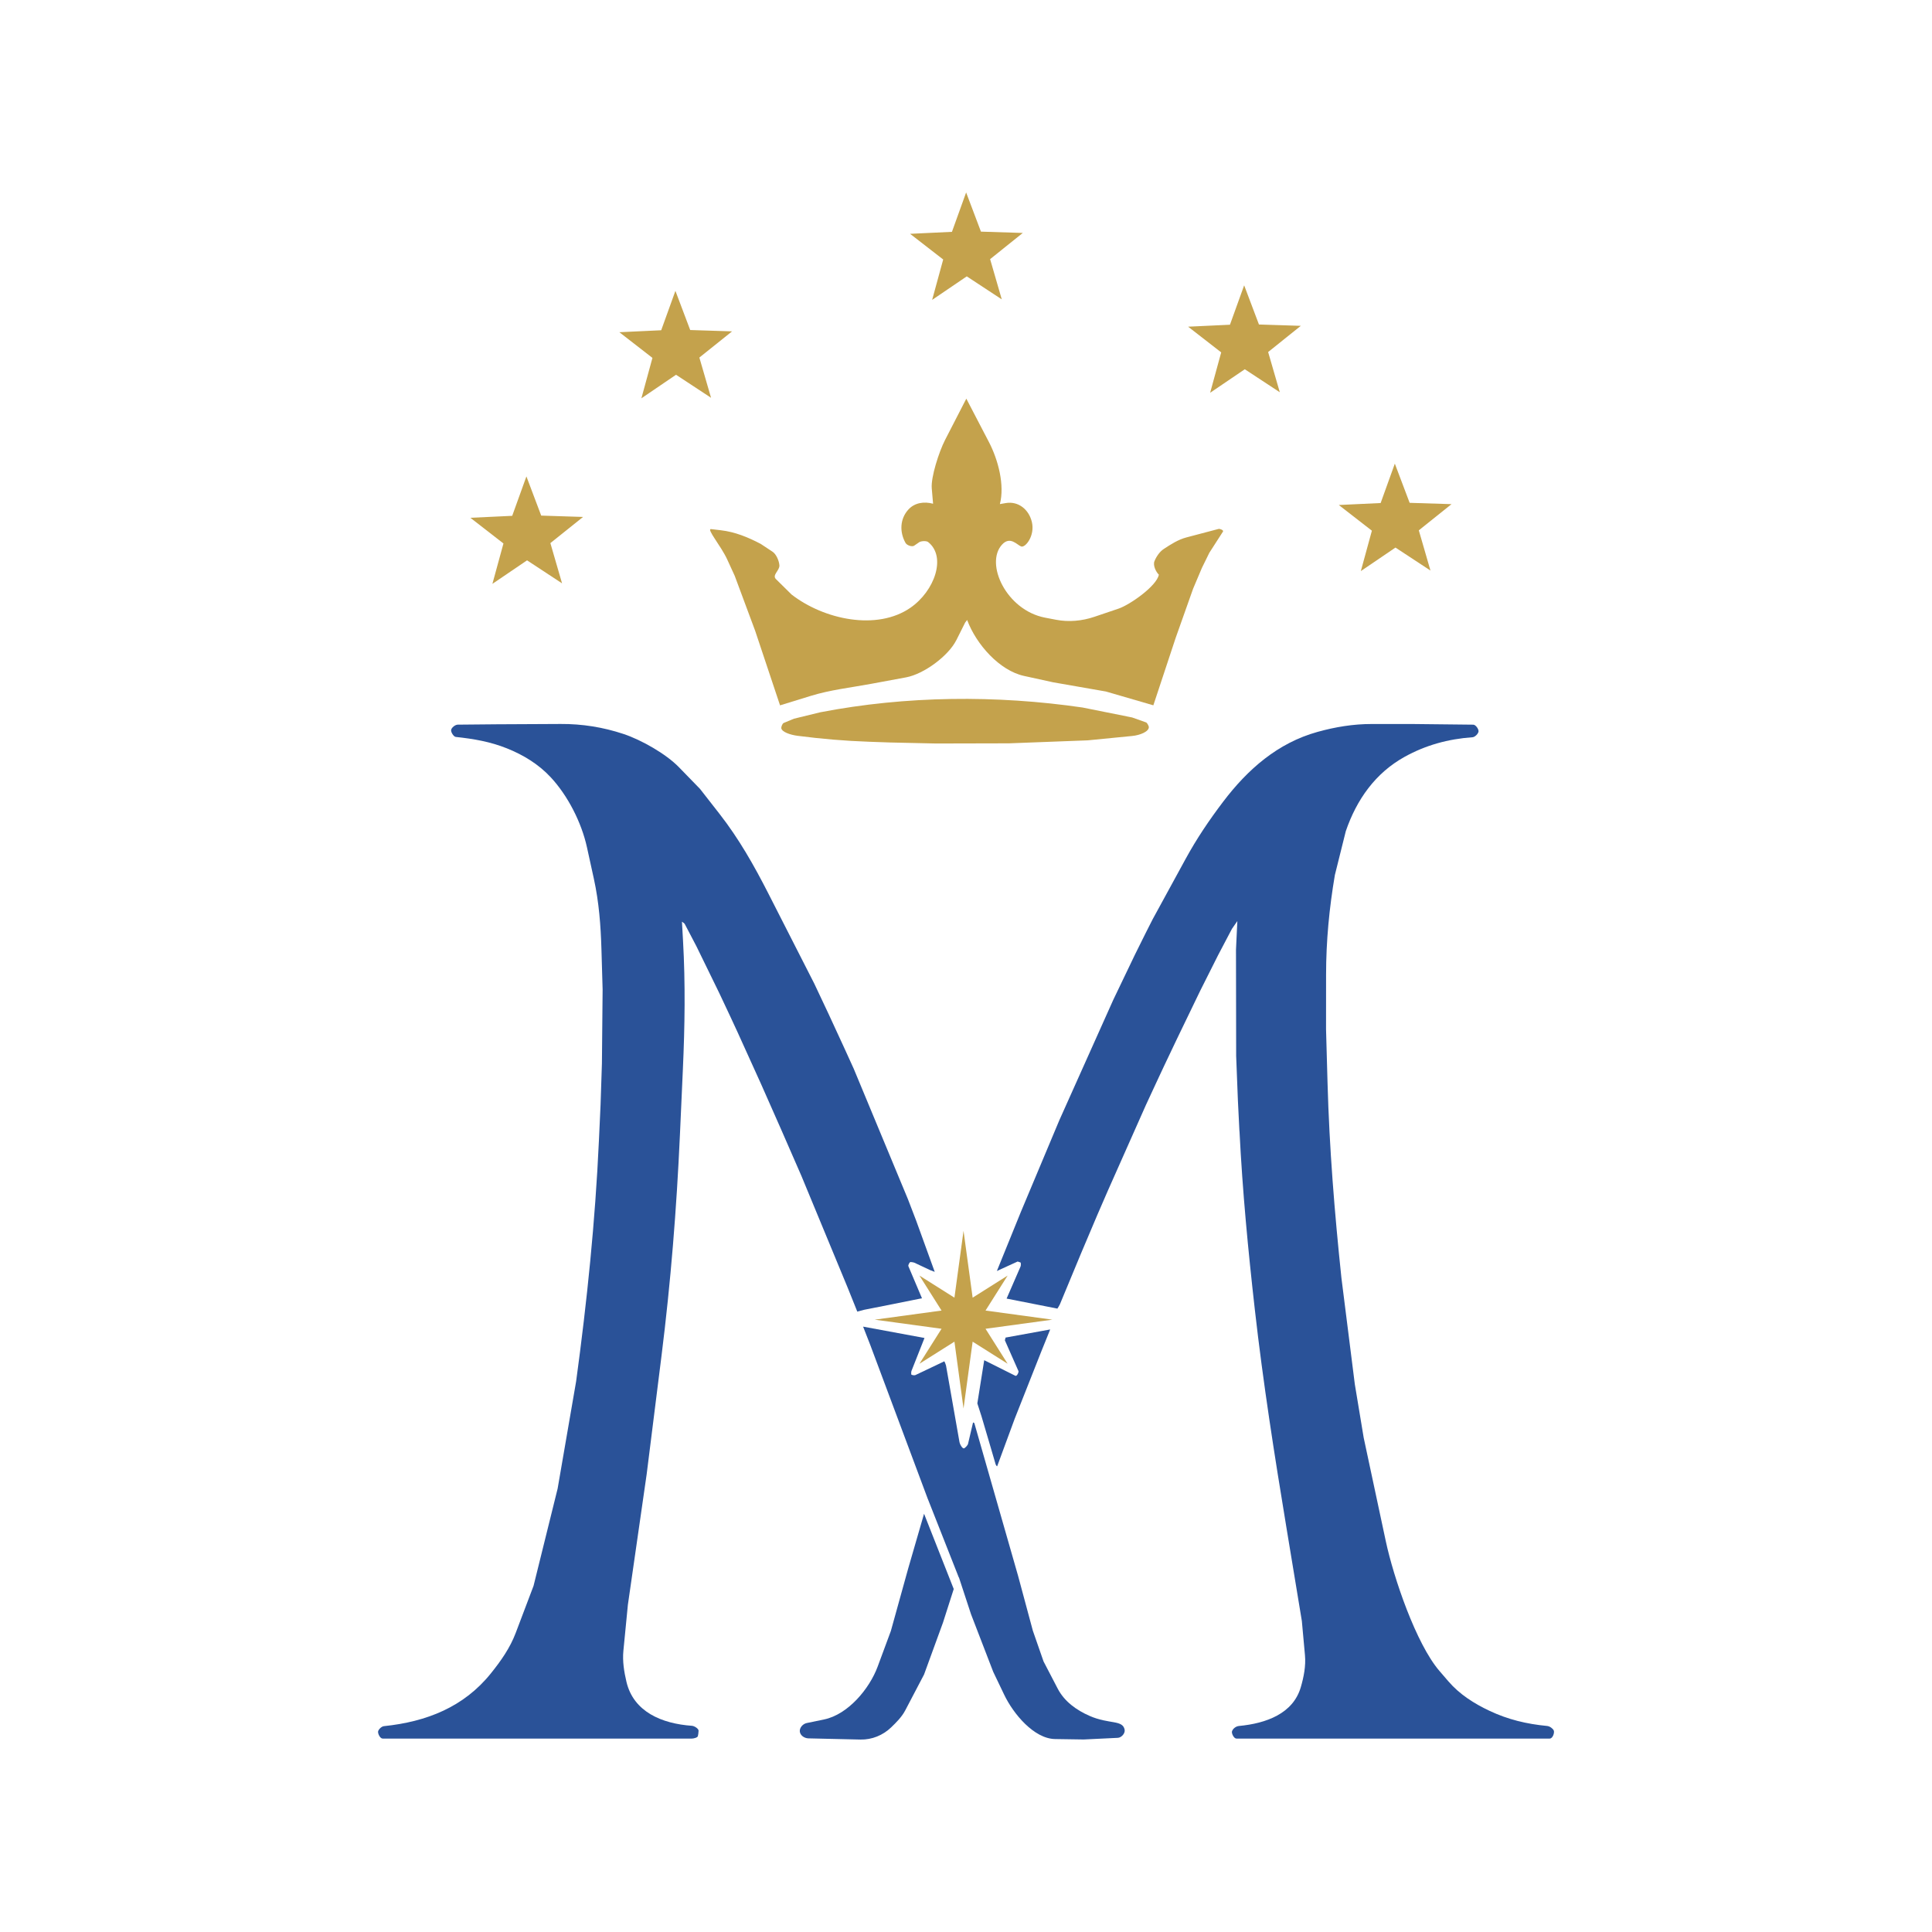
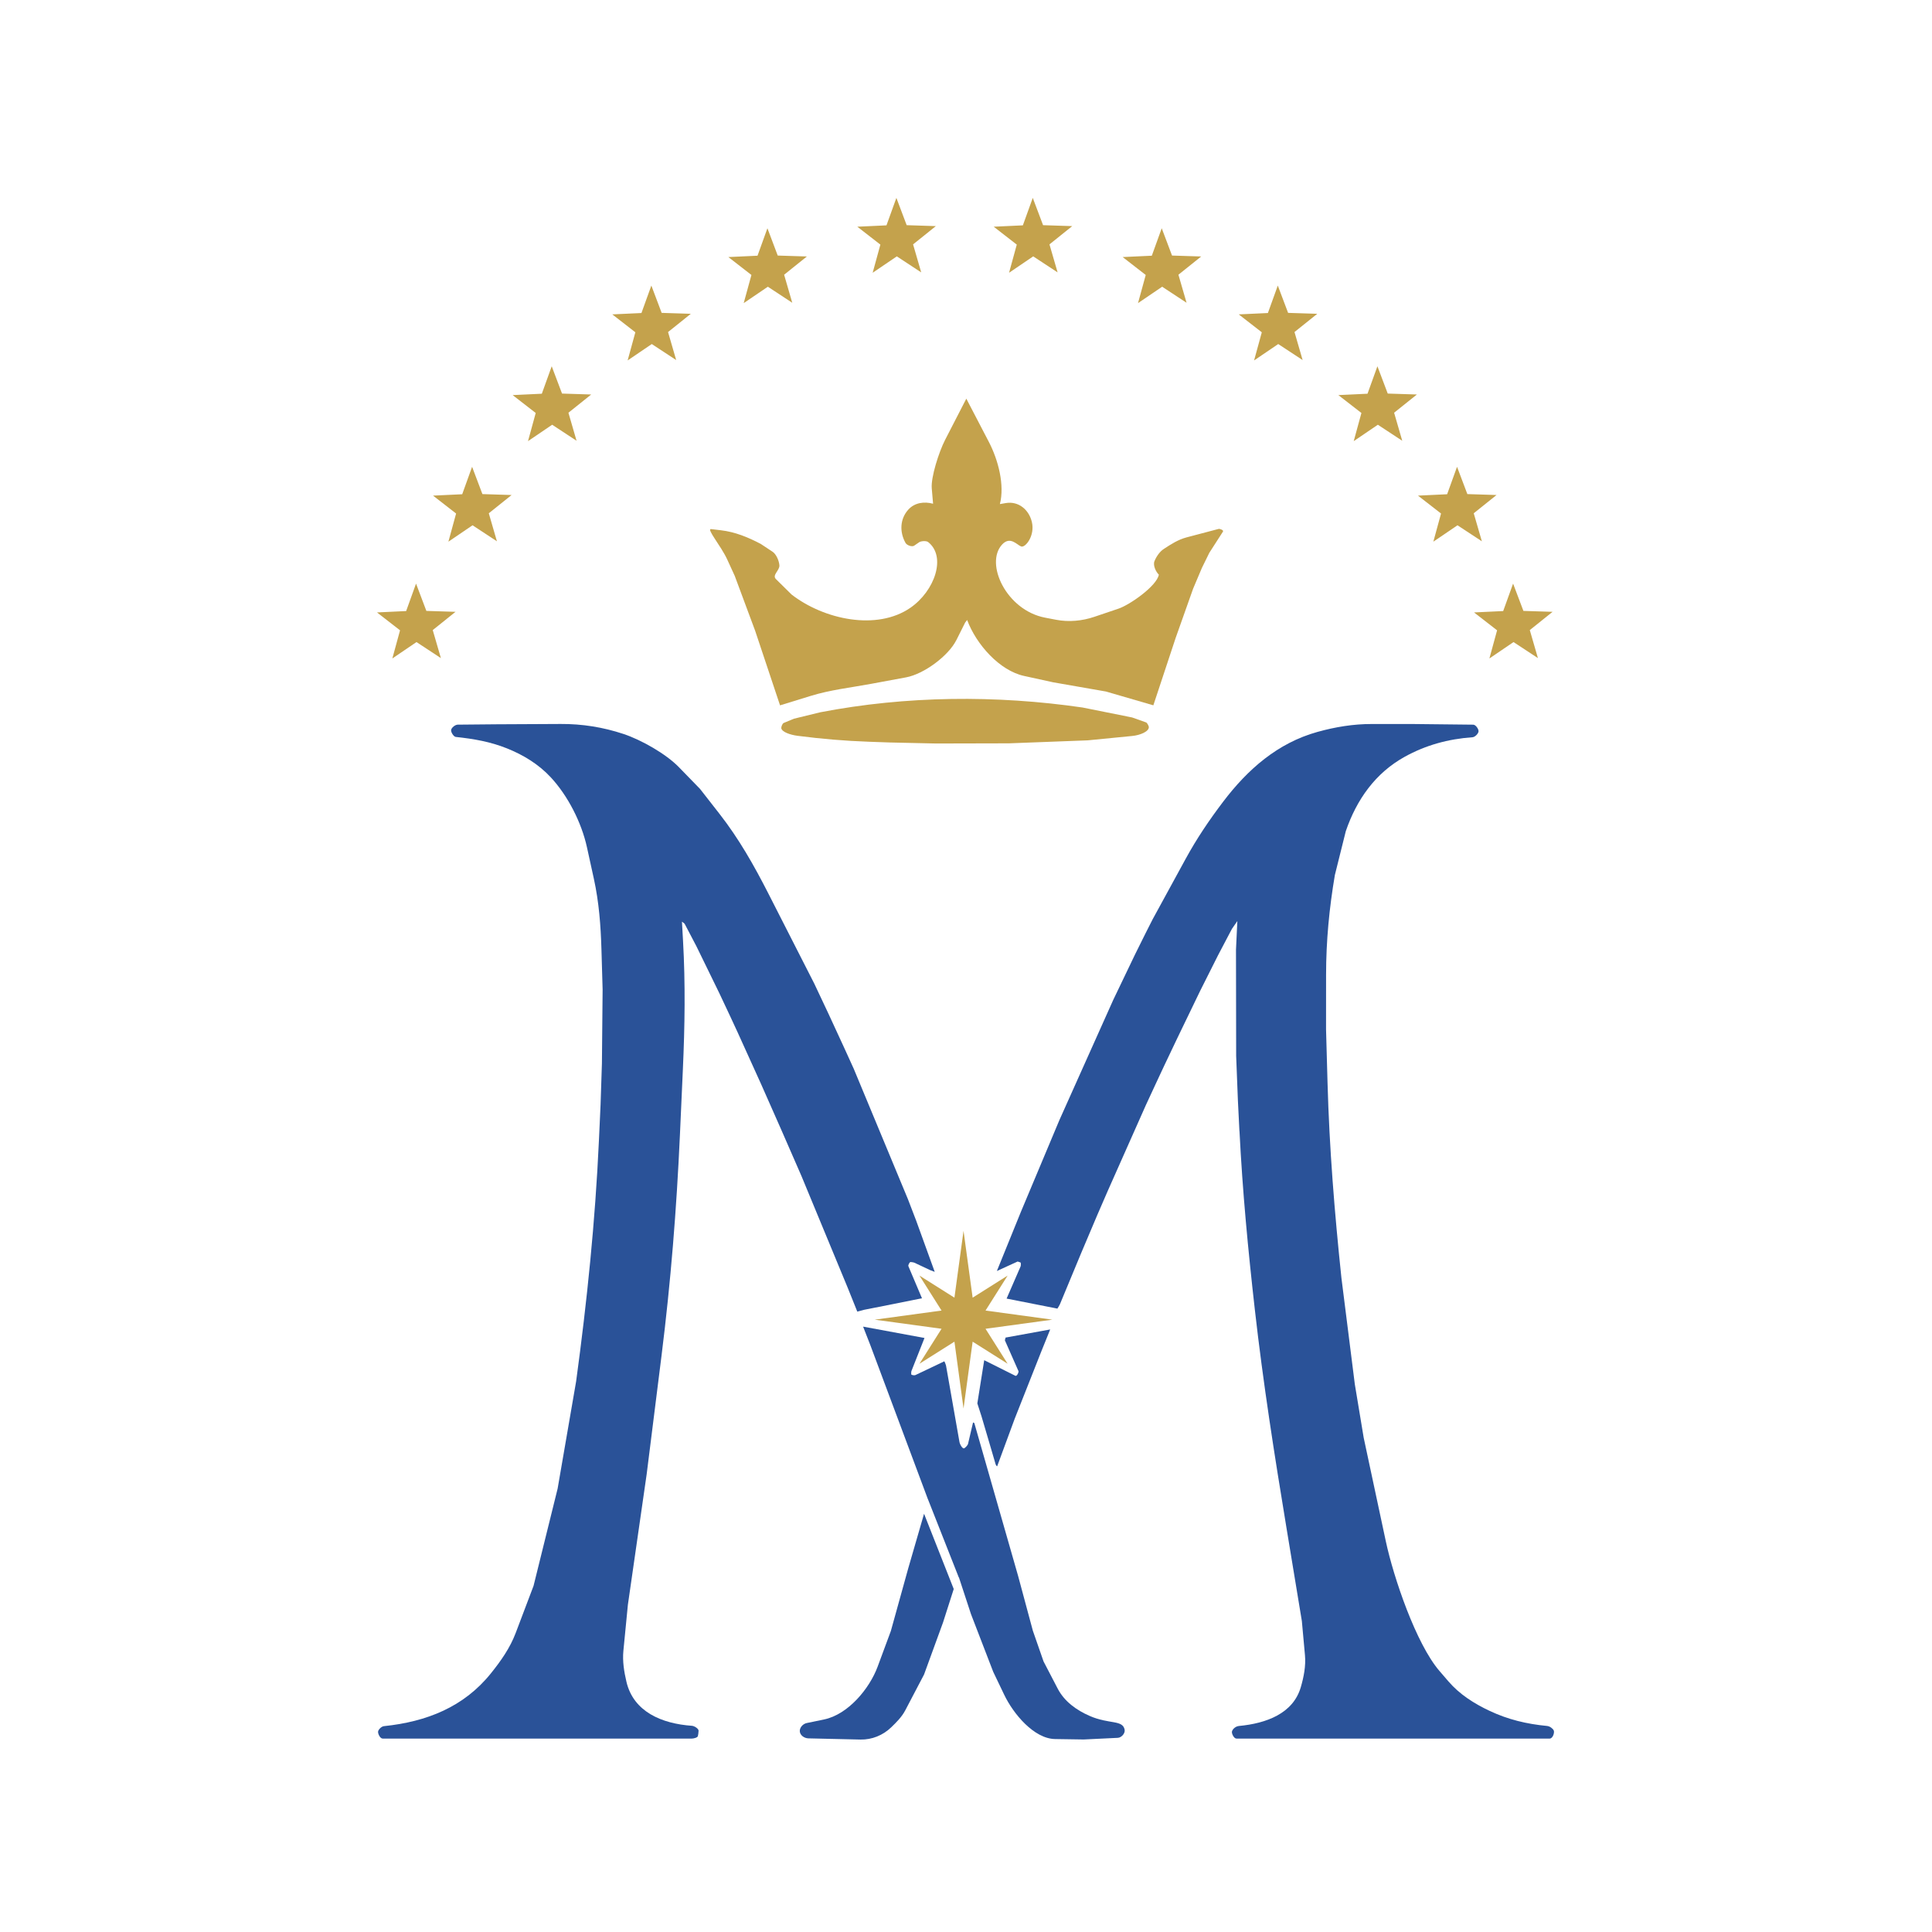
<svg xmlns="http://www.w3.org/2000/svg" id="AB2-ic-marian-m" viewBox="0 0 1024 1024">
  <g id="m-marian-blue">
    <g id="crown-stars-accent">
-       <path d="M506.81,339.39c-4.06,8.11-16.96,17.85-26.61,19.63l-18.57,3.44c-10.84,2.01-21.53,3.17-31.96,6.39l-16.23,5-13.18-39.49-10.83-29.12-3.98-8.69c-3.32-7.25-11.22-16.42-8.54-16.11l5.13.6c7.59.89,14.44,3.71,21.16,7.24l6.28,4.15c1.91,1.26,3.46,4.77,3.62,7.24.17,2.67-3.99,5.14-1.85,7.25l8.3,8.19c17.22,13.33,45.21,19.29,62.97,7.03,12.96-8.95,19.21-27.15,9.4-34.85-.95-.74-3.75-.57-4.71.09l-2.7,1.85c-1.04.72-3.79-.1-4.57-1.49-3.25-5.8-2.95-12.77,1.51-17.66,3.39-3.71,8.4-4.36,13.1-3.09l-.7-8.18c-.5-5.86,3.8-19.3,7.06-25.64l11.26-21.87,11.93,22.9c5.03,9.65,8.45,22.95,5.86,32.98l3.06-.53c6.81-1.18,12.31,3.46,13.88,9.96,1.78,7.36-3.48,13.83-5.66,13.03s-5.82-5.67-10.11-1.02c-9.27,10.04,2.21,34.8,22.77,38.75l5.84,1.12c6.72,1.29,13.77.64,20.25-1.55l12.86-4.35c5.98-2.02,20.3-12.01,21.36-18.01-1.41-1.31-3.27-4.86-2.3-7.2,1.03-2.49,2.79-5.03,4.89-6.4,3.85-2.53,7.67-4.99,12.04-6.14l17.01-4.49c.71-.19,2.82.66,2.37,1.37l-7.25,11.27-3.94,8.02-4.64,10.97-9.25,26.08-11.84,35.77-25.12-7.31-28.01-4.89-15.44-3.38c-12.93-2.83-25.29-16.65-30.12-29.64l-1.04,1.32-4.74,9.47Z" fill="#c4a24c" />
+       <path d="M506.81,339.39c-4.06,8.11-16.96,17.85-26.61,19.63l-18.57,3.44c-10.84,2.01-21.53,3.17-31.96,6.39l-16.23,5-13.18-39.49-10.83-29.12-3.98-8.69c-3.32-7.25-11.22-16.42-8.54-16.11l5.13.6c7.59.89,14.44,3.71,21.16,7.24l6.28,4.15c1.91,1.26,3.46,4.77,3.62,7.24.17,2.67-3.99,5.14-1.85,7.25l8.3,8.19c17.22,13.33,45.21,19.29,62.97,7.03,12.96-8.95,19.21-27.15,9.4-34.85-.95-.74-3.75-.57-4.71.09l-2.7,1.85c-1.04.72-3.79-.1-4.57-1.49-3.25-5.8-2.95-12.77,1.51-17.66,3.39-3.71,8.4-4.36,13.1-3.09l-.7-8.18c-.5-5.86,3.8-19.3,7.06-25.64l11.26-21.87,11.93,22.9c5.03,9.65,8.45,22.95,5.86,32.98l3.06-.53c6.81-1.18,12.31,3.46,13.88,9.96,1.78,7.36-3.48,13.83-5.66,13.03-2.24-.82-5.82-5.67-10.11-1.02-9.27,10.04,2.21,34.8,22.77,38.75l5.84,1.12c6.72,1.29,13.77.64,20.25-1.55l12.86-4.35c5.98-2.02,20.3-12.01,21.36-18.01-1.41-1.31-3.27-4.86-2.3-7.2,1.03-2.49,2.79-5.03,4.89-6.4,3.85-2.53,7.67-4.99,12.04-6.14l17.01-4.49c.71-.19,2.82.66,2.37,1.37l-7.25,11.27-3.94,8.02-4.64,10.97-9.25,26.08-11.84,35.77-25.12-7.31-28.01-4.89-15.44-3.38c-12.93-2.83-25.29-16.65-30.12-29.64l-1.04,1.32-4.74,9.47Z" fill="#c4a24c" />
      <path d="M534.82,393.98l-38.79.09-24.32-.54-11.17-.39c-12.82-.45-25.07-1.5-37.84-3.15-3.93-.51-8.3-2.05-8.6-4.04-.1-.67.6-2.48,1.24-2.75l5.43-2.26,13.96-3.41c45.43-8.77,93.29-9.2,139.07-2.53l26.29,5.28,7.37,2.62c.54.19,1.4,1.82,1.44,2.4.18,2.39-4.56,4.37-8.79,4.78l-23.61,2.32-41.68,1.58Z" fill="#c4a24c" />
      <polygon points="534.06 722.81 515.52 711.11 510.69 746.53 505.87 711.11 487.33 722.81 499.04 704.28 463.62 699.45 499.04 694.62 487.33 676.09 505.87 687.79 510.69 652.37 515.52 687.79 534.06 676.09 522.35 694.62 557.77 699.45 522.35 704.28 534.06 722.81" fill="#c4a24c" />
-       <polygon points="297.9 309.18 279.35 296.99 260.98 309.46 266.84 288.05 249.31 274.44 271.48 273.4 279.01 252.51 286.85 273.28 309.04 273.99 291.71 287.86 297.9 309.18" fill="#c4a24c" />
-       <polygon points="376.87 210.83 358.31 198.63 339.95 211.11 345.81 189.69 328.27 176.08 350.45 175.04 357.98 154.16 365.82 174.92 388.01 175.63 370.68 189.51 376.87 210.83" fill="#c4a24c" />
-       <polygon points="758.18 302.41 739.63 290.22 721.27 302.69 727.13 281.28 709.59 267.66 731.77 266.62 739.29 245.74 747.14 266.51 769.33 267.21 752 281.09 758.18 302.41" fill="#c4a24c" />
-       <polygon points="678.32 207.9 659.77 195.71 641.4 208.18 647.26 186.77 629.73 173.15 651.9 172.11 659.43 151.23 667.27 171.99 689.46 172.7 672.14 186.58 678.32 207.9" fill="#c4a24c" />
-       <polygon points="530.96 158.67 512.41 146.48 494.05 158.95 499.91 137.54 482.37 123.93 504.55 122.88 512.07 102 519.92 122.77 542.1 123.47 524.78 137.35 530.96 158.67" fill="#c4a24c" />
+       <g id="Stars">
+         <polygon id="Left_Star" data-name="Left Star" points="233.68 348.81 220.75 340.31 207.95 349 212.03 334.08 199.81 324.6 215.27 323.87 220.51 309.32 225.98 323.79 241.44 324.28 229.36 333.95 233.68 348.81" fill="#c4a24c" />
+         <polygon points="263.38 286.9 250.46 278.41 237.66 287.1 241.74 272.18 229.52 262.69 244.98 261.96 250.22 247.41 255.69 261.88 271.15 262.37 259.07 272.05 263.38 286.9" fill="#c4a24c" />
+         <polygon points="305.59 233.62 292.66 225.12 279.86 233.81 283.94 218.89 271.72 209.41 287.18 208.68 292.42 194.13 297.89 208.6 313.35 209.09 301.28 218.76 305.59 233.62" fill="#c4a24c" />
+         <polygon points="358.39 190.84 345.46 182.35 332.66 191.04 336.75 176.12 324.53 166.63 339.98 165.91 345.23 151.35 350.69 165.83 366.15 166.32 354.08 175.99 358.39 190.84" fill="#c4a24c" />
+         <polygon points="419.91 160.47 406.98 151.97 394.18 160.66 398.27 145.74 386.05 136.25 401.5 135.53 406.75 120.98 412.21 135.45 427.67 135.94 415.6 145.61 419.91 160.47" fill="#c4a24c" />
+         <polygon points="488.26 144.37 475.33 135.88 462.53 144.57 466.62 129.65 454.4 120.16 469.85 119.44 475.1 104.88 480.56 119.35 496.02 119.85 483.95 129.52 488.26 144.37" fill="#c4a24c" />
+         <polygon points="560.55 144.37 547.62 135.88 534.82 144.57 538.91 129.65 526.69 120.16 542.14 119.44 547.39 104.88 552.85 119.35 568.31 119.85 556.24 129.52 560.55 144.37" fill="#c4a24c" />
+         <polygon points="628.9 160.47 615.97 151.97 603.17 160.66 607.26 145.74 595.04 136.25 610.49 135.53 615.74 120.98 621.2 135.45 636.66 135.94 624.59 145.61 628.9 160.47" fill="#c4a24c" />
+         <polygon points="690.42 190.84 677.49 182.35 664.69 191.04 668.78 176.12 656.56 166.63 672.01 165.91 677.26 151.35 682.72 165.83 698.18 166.32 686.11 175.99 690.42 190.84" fill="#c4a24c" />
+         <polygon points="743.22 233.62 730.29 225.12 717.5 233.81 721.58 218.89 709.36 209.41 724.81 208.68 730.06 194.13 735.53 208.6 750.99 209.09 738.91 218.76 743.22 233.62" fill="#c4a24c" />
+         <polygon points="785.42 286.9 772.5 278.41 759.7 287.1 763.78 272.18 751.56 262.69 767.01 261.96 772.26 247.41 777.73 261.88 793.19 262.37 781.11 272.05 785.42 286.9" fill="#c4a24c" />
+         <polygon id="Right_Star" data-name="Right Star" points="815.13 348.81 802.2 340.31 789.41 349 793.49 334.08 781.27 324.6 796.72 323.87 801.97 309.32 807.44 323.79 822.9 324.28 810.82 333.95 815.13 348.81" fill="#c4a24c" />
+       </g>
    </g>
    <g id="m-letterform">
      <path d="M656.92,599.48l-.81-16.23-.92-23.56-.09-56.35.72-15.16-2.88,4.15-7.32,13.92-9.46,18.82-12.24,25.34-7.06,14.84-4.01,8.59-5.48,11.81-20.22,45.51-5.47,12.6-8.64,20.4-11.28,27.17c-.24.58-1.14,2.01-1.33,2.26l-9.81-1.94-17.1-3.37,7.39-17c.21-.47.28-2.05-.08-2.17l-1.45-.48-11.02,5.03,12.72-31.32,20.4-48.62,28.58-63.79,11.45-23.88,5.71-11.5,3.72-7.34,17.45-31.95c5.87-10.76,12.49-20.55,19.87-30.29,13.07-17.24,28.93-31.16,49.99-37.03,9.48-2.64,19-4.21,28.81-4.2h21.46s32.31.35,32.31.35c1.29.01,2.87,2.23,2.83,3.51-.04,1.15-1.81,3.05-3.17,3.15-12.93.93-24.81,4.17-36.04,10.4-15.49,8.59-25.44,22.7-31.15,39.39l-5.79,23.23c-2.98,17.57-4.65,34.89-4.66,52.79l-.02,29.02.79,28.33c.97,34.82,3.71,68.7,7.36,103.4l7.11,56.41,4.69,28.28,11.71,54.81c4.15,19.42,16.07,54.44,28.44,68.82l4.73,5.5c5.95,6.92,13.62,11.79,21.91,15.69,9.67,4.55,19.6,6.95,30.4,7.97,1.42.13,3.02,1.31,3.54,2.36s-.44,4.33-2.15,4.33h-166.02c-1.37,0-2.64-2.75-2.37-3.76.37-1.39,1.99-2.76,3.74-2.92,14.38-1.36,28.66-6.54,32.74-20.56,1.58-5.42,2.73-11.22,2.21-16.92l-1.65-18.14-8.15-49.37c-6.4-38.73-12.36-76.69-16.77-115.69-3.57-31.59-6.53-62.45-8.14-94.66Z" fill="#2a5298" />
      <path d="M520.21,750.65l-2.2-6.82,3.64-22.89,16.51,8.25c.9.45,2.08-2.35,1.56-2.68l-7.12-16.13.38-1.44,17.94-3.26,5.7-1.04-4.63,11.46-14.18,35.87-8.68,23.53-.59,1.59c-.12.31-.73-.62-.85-1.03l-3.23-11.01-4.25-14.4Z" fill="#2a5298" />
      <path d="M361.45,488.55l.57,10.09c1.29,22.84.95,45.21-.08,68.1l-1.56,34.66c-1.78,39.42-4.86,78.05-9.76,117.16l-7.87,62.78-9.96,69.24-2.38,24.38c-.54,5.53.37,11.13,1.63,16.47,3.76,15.89,18.76,22.16,34.73,23.28,1.26.09,3.55,1.52,3.49,2.64s-.2,2.29-.39,2.88c-.24.74-2.17,1.27-3.35,1.27l-163.69-.02c-1.44,0-2.62-2.72-2.43-3.77s1.77-2.67,3.08-2.81c22.71-2.35,42.4-10.18,56.72-28,5.31-6.61,10.12-13.44,13.12-21.37l9.48-25.02,12.75-51.5,9.81-56.86c5.8-42.65,10.11-84.7,12.08-127.62l.87-18.95.72-21.95.37-39.17-.62-21.21c-.37-12.73-1.31-25.12-4.03-37.53l-3.66-16.68c-2.85-13.01-10.09-27.33-19.28-37.16-6.44-6.89-14.43-11.75-23.15-15.24-8.82-3.53-17.53-5.03-27.08-6.05-1.15-.12-2.65-2.54-2.47-3.68.2-1.27,2.16-2.82,3.52-2.83l20.55-.19,34-.17c11.38-.06,22.46,1.7,33.26,5.29,9.63,3.2,22.6,10.63,29.37,17.59l11.2,11.52,10.35,13.25c10.27,13.16,18.3,27.33,25.92,42.28l24.31,47.7,7.55,16.02,8.17,17.7,5.18,11.37,28.74,69.17,4.38,11.41,9.81,27.09-2.34-.89-8.36-3.92c-.47-.22-1.68-.4-2.1-.4-.55-.01-1.38,1.68-1.16,2.2l6.58,15.54.63,1.48c.02.05-.64.12-1.21.23l-14.24,2.86-15.19,3-3.65.97-5.09-12.68-24.52-59.23-10.51-24.08-10.81-24.46-12.47-27.52-3.99-8.61-5.76-12.24-12.12-24.83-6.23-11.89c-.12-.23-1.56-1.24-1.39-1.09Z" fill="#2a5298" />
-       <path d="M596.09,916.8c-1.04-5.39-8.15-2.79-18.54-7.32-7.02-3.06-13.41-7.67-16.93-14.44l-7.52-14.45-5.67-16.29-7.83-29.09-23.19-80.96c-.18-.09-.49-.24-.67-.34l-2.67,11.4c-.16.68-1.73,2.46-2.31,2.36-.89-.16-2.02-2.22-2.2-3.25l-5.3-30.14-1.85-10.52c-.09-.51-.77-2.12-.89-2.24l-15.37,7.31c-.51.24-2.12,0-2.18-.42-.04-.28-.04-1.35.13-1.78l6.9-17.47-32.54-6.02,3.84,9.83,30.51,81.65h.02s16.36,41.49,16.36,41.49c.14-.02.22-.01.09.04l6.36,19.36,11.79,30.6,5.84,12.19c4.82,10.07,15.78,23.26,26.93,23.43l15.19.23,18.06-.87c1.92-.09,4-2.36,3.63-4.31Z" fill="#2a5298" />
-       <path d="M515.74,753.92h0c-.23-.12-.16-.08,0,0Z" fill="#2a5298" />
+       <g>
+         <path d="M596.09,916.8c-1.04-5.39-8.15-2.79-18.54-7.32-7.02-3.06-13.41-7.67-16.93-14.44l-7.52-14.45-5.67-16.29-7.83-29.09-23.19-80.96c-.18-.09-.49-.24-.67-.34l-2.67,11.4c-.16.68-1.73,2.46-2.31,2.36-.89-.16-2.02-2.22-2.2-3.25l-5.3-30.14-1.85-10.52c-.09-.51-.77-2.12-.89-2.24l-15.37,7.31c-.51.24-2.12,0-2.18-.42-.04-.28-.04-1.35.13-1.78l6.9-17.47-32.54-6.02,3.84,9.83,30.51,81.65h.02s16.36,41.49,16.36,41.49c.14-.02.22-.01.09.04l6.36,19.36,11.79,30.6,5.84,12.19c4.82,10.07,15.78,23.26,26.93,23.43l15.19.23,18.06-.87c1.92-.09,4-2.36,3.63-4.31Z" fill="#2a5298" />
+         <path d="M515.74,753.92h0c-.23-.12-.16-.08,0,0Z" fill="#2a5298" />
+       </g>
      <path d="M504.05,838.51h-.01s-14.27-36.19-14.27-36.19l-8.41,29.02-9.19,33.12-7,18.89c-4.37,11.79-15.72,25.38-28.41,28l-9.18,1.9c-2.05.42-3.84,2.46-3.67,4.43.18,2.06,2.31,3.64,4.61,3.69l27.53.63c6.1.14,11.94-2.29,16.25-6.43,2.83-2.72,5.67-5.56,7.49-9.02l9.98-19.03,10.04-27.53,5.69-17.78-1.46-3.7Z" fill="#2a5298" />
    </g>
  </g>
</svg>
